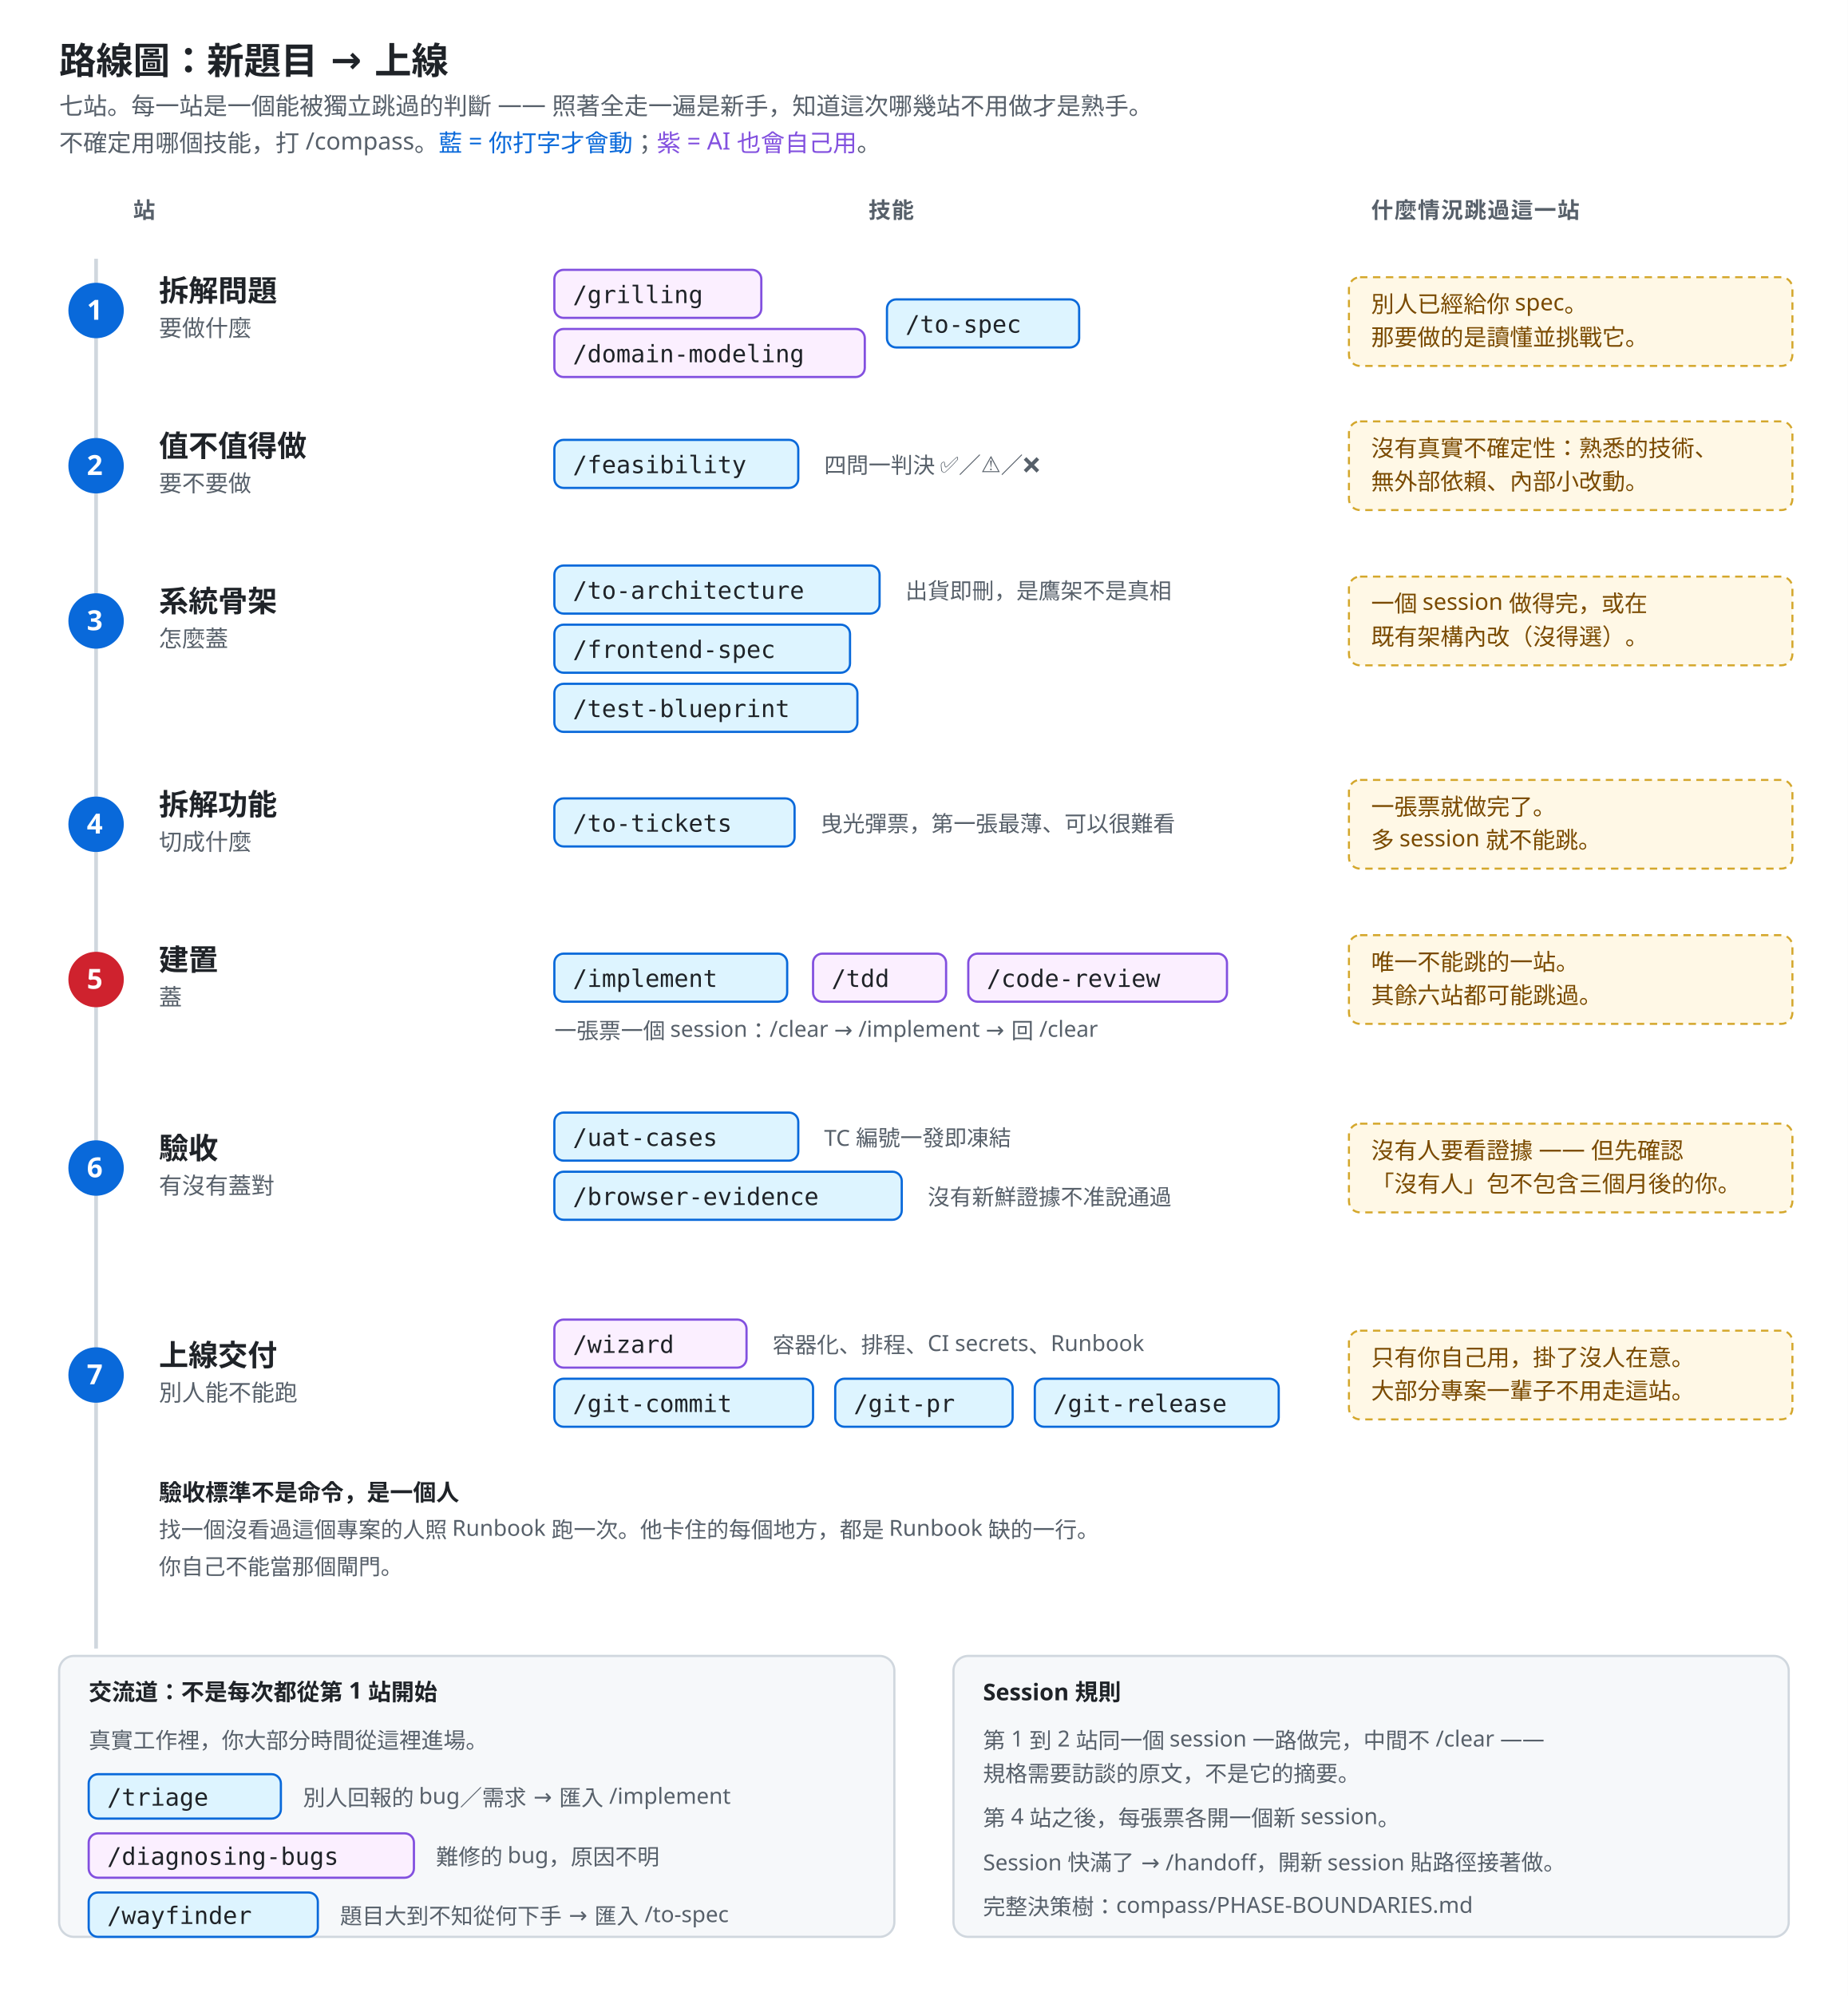
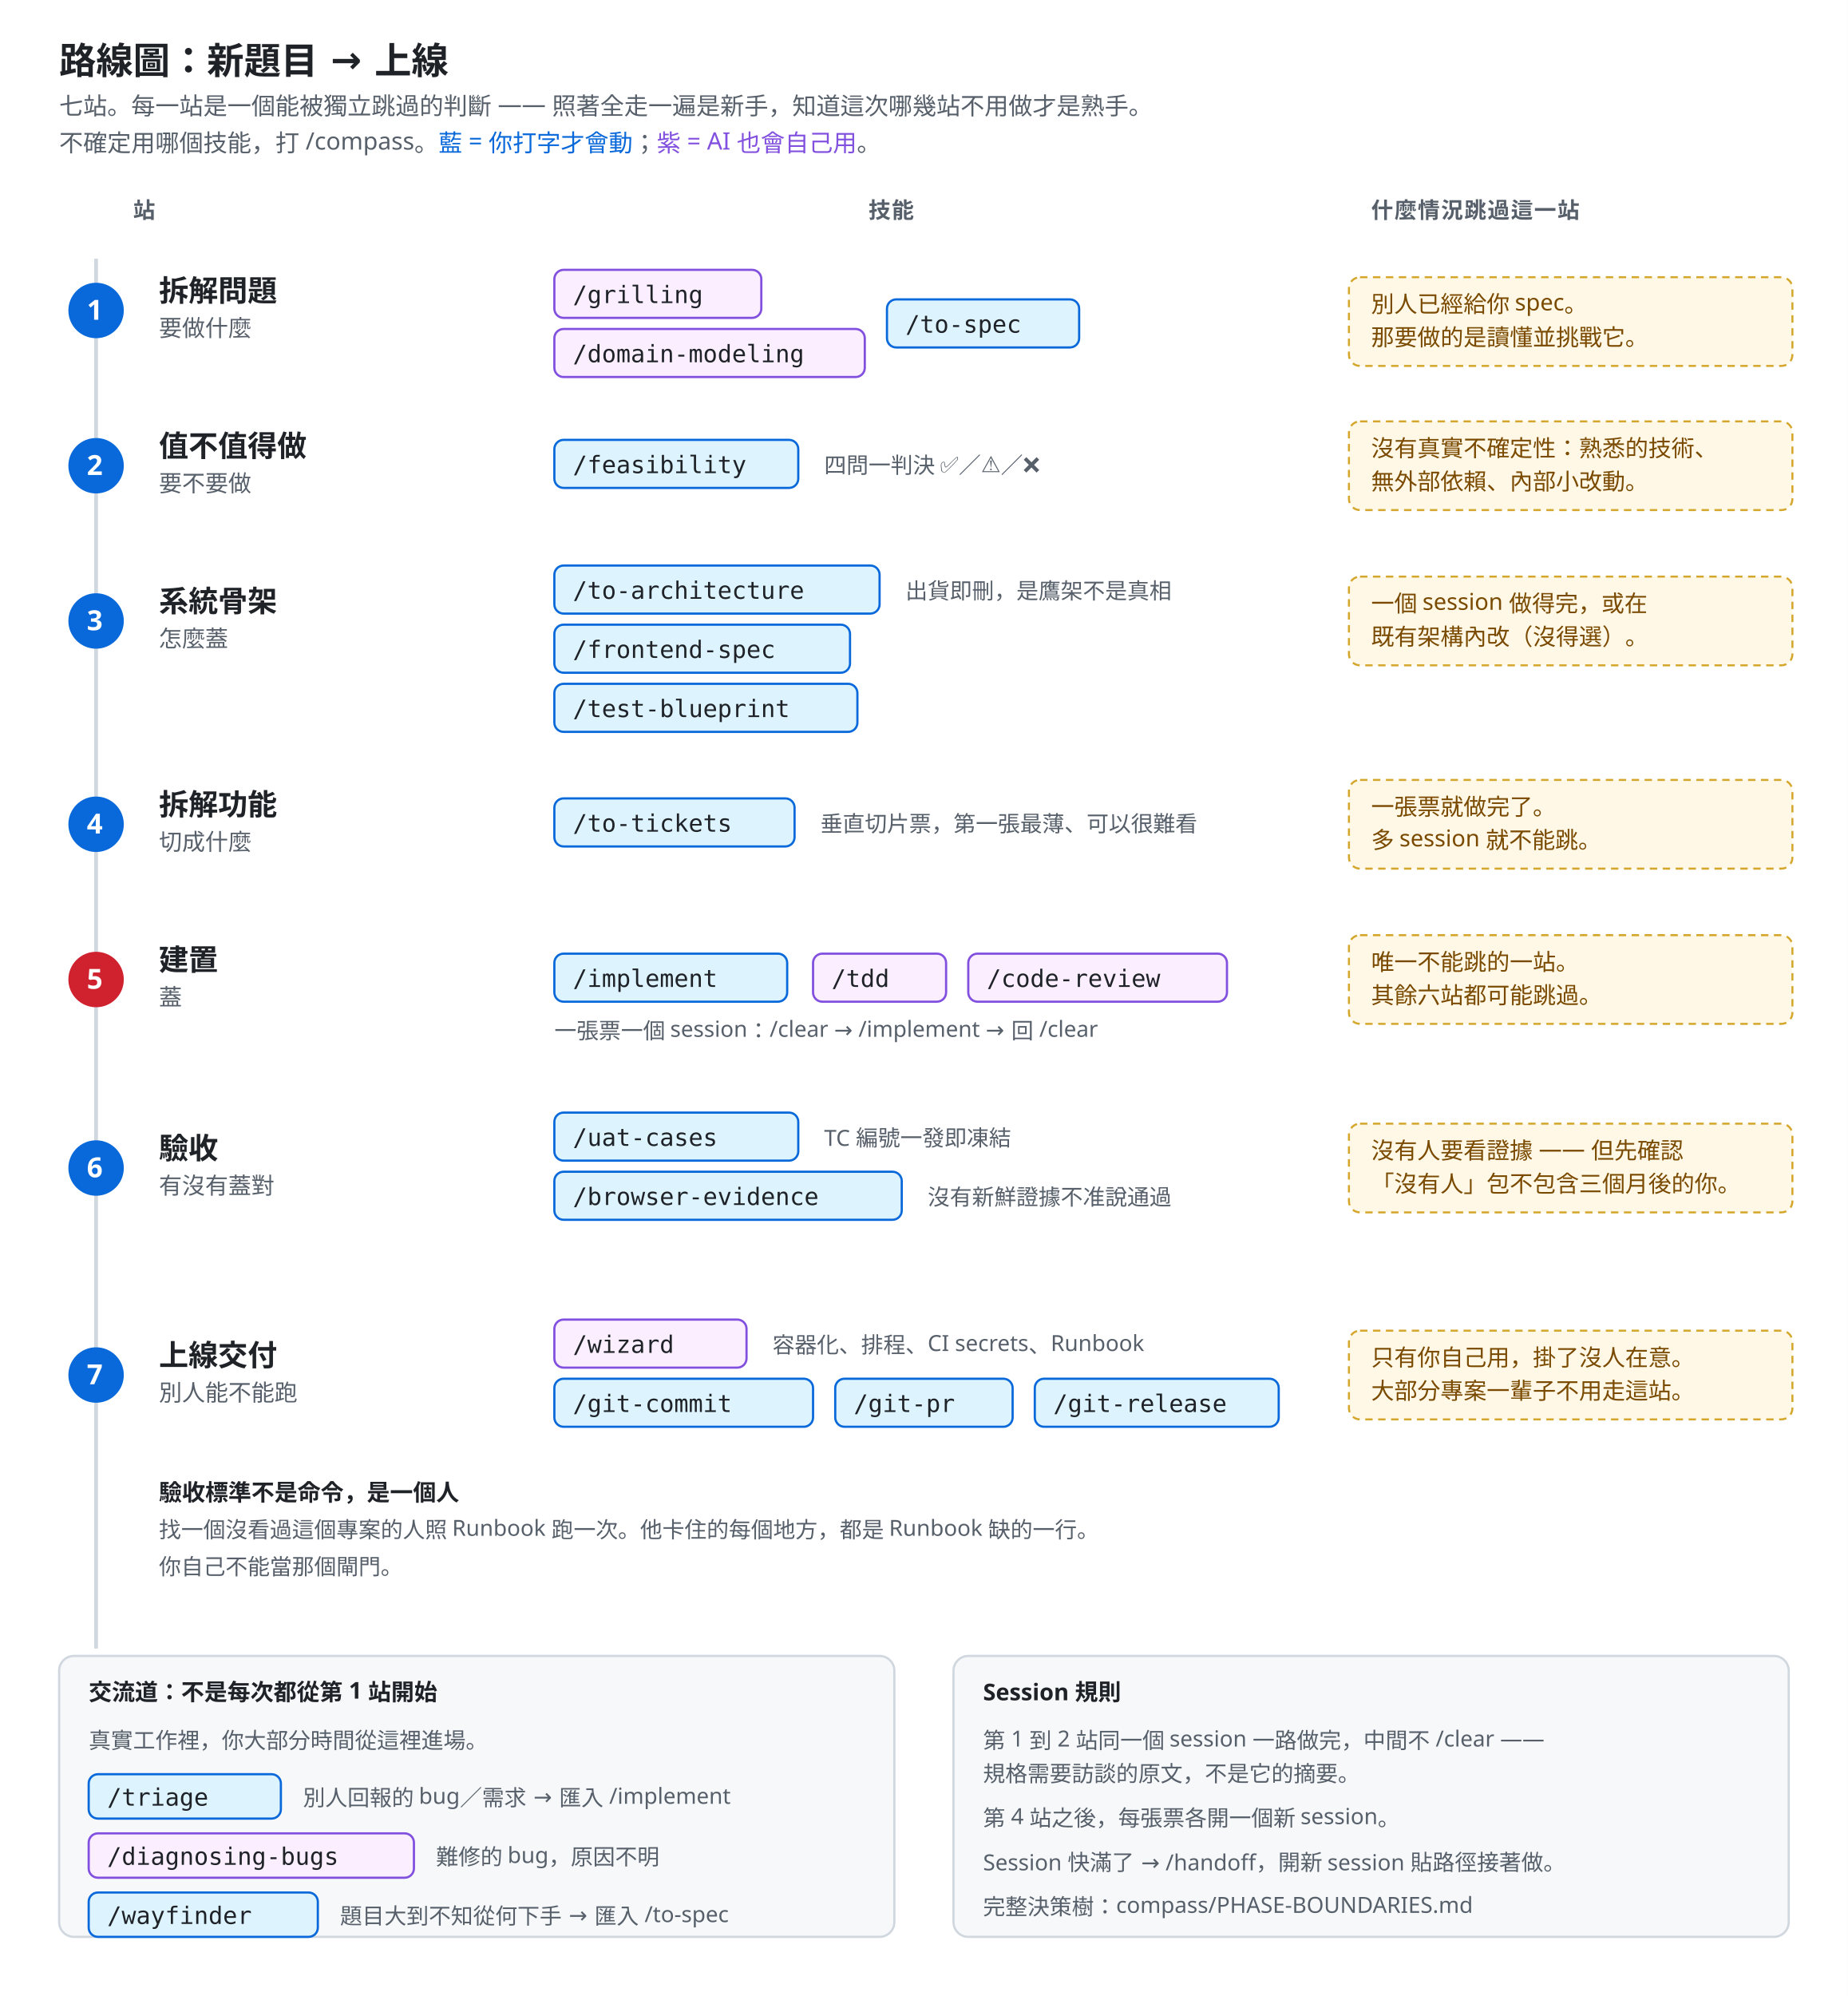
<svg xmlns="http://www.w3.org/2000/svg" viewBox="0 0 1000 1080" width="1000" height="1080" role="img" aria-labelledby="t d">
  <style>
    .bg    { fill: #ffffff; }
    .h1    { font: 600 20px system-ui, sans-serif; fill: #1f2328; }
    .sub   { font: 13px system-ui, sans-serif; fill: #57606a; }
    .colh  { font: 600 12px system-ui, sans-serif; fill: #57606a; letter-spacing: .6px; }
    .num   { font: 700 15px system-ui, sans-serif; fill: #ffffff; }
    .name  { font: 600 16px system-ui, sans-serif; fill: #1f2328; }
    .judge { font: 12.5px system-ui, sans-serif; fill: #57606a; }
    .skill { font: 13px ui-monospace, SFMono-Regular, Consolas, monospace; fill: #1f2328; }
    .skip  { font: 12.5px system-ui, sans-serif; fill: #7a4a00; }
    .note  { font: 12px system-ui, sans-serif; fill: #57606a; }
    .strong{ font: 600 12.5px system-ui, sans-serif; fill: #1f2328; }
    .card  { fill: #f6f8fa; stroke: #d0d7de; stroke-width: 1.2; }
    .user  { fill: #ddf4ff; stroke: #0969da; stroke-width: 1.2; }
    .model { fill: #fbefff; stroke: #8250df; stroke-width: 1.2; }
    .skipbox { fill: #fff8e6; stroke: #d4a72c; stroke-width: 1.1; stroke-dasharray: 4 3; }
    .dot   { fill: #0969da; }
    .dot5  { fill: #cf222e; }
    .spine { stroke: #d0d7de; stroke-width: 2; }
    .edge  { stroke: #6e7781; stroke-width: 1.5; fill: none; marker-end: url(#a); }
  </style>
  <defs>
    <marker id="a" viewBox="0 0 10 10" refX="9" refY="5" markerWidth="6" markerHeight="6" orient="auto-start-reverse">
      <path d="M0,0 L10,5 L0,10 z" fill="#6e7781" />
    </marker>
  </defs>
  <rect class="bg" x="0" y="0" width="1000" height="1080" />
  <text class="h1" x="32" y="40">路線圖：新題目 → 上線</text>
  <text class="sub" x="32" y="62">七站。每一站是一個能被獨立跳過的判斷 —— 照著全走一遍是新手，知道這次哪幾站不用做才是熟手。</text>
  <text class="sub" x="32" y="82">不確定用哪個技能，打 /compass。<tspan fill="#0969da">藍 = 你打字才會動</tspan>；<tspan fill="#8250df">紫 = AI 也會自己用</tspan>。</text>
  <text class="colh" x="72" y="118">站</text>
  <text class="colh" x="470" y="118">技能</text>
  <text class="colh" x="742" y="118">什麼情況跳過這一站</text>
  <line class="spine" x1="52" y1="140" x2="52" y2="892" />
  <circle cx="52" cy="168" r="15" class="dot" />
  <text class="num" x="47" y="173">1</text>
  <text class="name" x="86" y="163">拆解問題</text>
  <text class="judge" x="86" y="182">要做什麼</text>
  <rect class="model" x="300" y="146" width="112" height="26" rx="5" />
  <text class="skill" x="310" y="164">/grilling</text>
  <rect class="model" x="300" y="178" width="168" height="26" rx="5" />
  <text class="skill" x="310" y="196">/domain-modeling</text>
  <rect class="user" x="480" y="162" width="104" height="26" rx="5" />
  <text class="skill" x="490" y="180">/to-spec</text>
  <rect class="skipbox" x="730" y="150" width="240" height="48" rx="6" />
  <text class="skip" x="742" y="169">別人已經給你 spec。</text>
  <text class="skip" x="742" y="187">那要做的是讀懂並挑戰它。</text>
  <circle cx="52" cy="252" r="15" class="dot" />
  <text class="num" x="47" y="257">2</text>
  <text class="name" x="86" y="247">值不值得做</text>
  <text class="judge" x="86" y="266">要不要做</text>
  <rect class="user" x="300" y="238" width="132" height="26" rx="5" />
  <text class="skill" x="310" y="256">/feasibility</text>
  <text class="note" x="446" y="256">四問一判決 ✅／⚠️／❌</text>
  <rect class="skipbox" x="730" y="228" width="240" height="48" rx="6" />
  <text class="skip" x="742" y="247">沒有真實不確定性：熟悉的技術、</text>
  <text class="skip" x="742" y="265">無外部依賴、內部小改動。</text>
  <circle cx="52" cy="336" r="15" class="dot" />
  <text class="num" x="47" y="341">3</text>
  <text class="name" x="86" y="331">系統骨架</text>
  <text class="judge" x="86" y="350">怎麼蓋</text>
  <rect class="user" x="300" y="306" width="176" height="26" rx="5" />
  <text class="skill" x="310" y="324">/to-architecture</text>
  <rect class="user" x="300" y="338" width="160" height="26" rx="5" />
  <text class="skill" x="310" y="356">/frontend-spec</text>
  <rect class="user" x="300" y="370" width="164" height="26" rx="5" />
  <text class="skill" x="310" y="388">/test-blueprint</text>
  <text class="note" x="490" y="324">出貨即刪，是鷹架不是真相</text>
  <rect class="skipbox" x="730" y="312" width="240" height="48" rx="6" />
  <text class="skip" x="742" y="331">一個 session 做得完，或在</text>
  <text class="skip" x="742" y="349">既有架構內改（沒得選）。</text>
  <circle cx="52" cy="446" r="15" class="dot" />
  <text class="num" x="47" y="451">4</text>
  <text class="name" x="86" y="441">拆解功能</text>
  <text class="judge" x="86" y="460">切成什麼</text>
  <rect class="user" x="300" y="432" width="130" height="26" rx="5" />
  <text class="skill" x="310" y="450">/to-tickets</text>
-   <text class="note" x="444" y="450">曳光彈票，第一張最薄、可以很難看</text>
+   <text class="note" x="444" y="450">垂直切片票，第一張最薄、可以很難看</text>
  <rect class="skipbox" x="730" y="422" width="240" height="48" rx="6" />
  <text class="skip" x="742" y="441">一張票就做完了。</text>
  <text class="skip" x="742" y="459">多 session 就不能跳。</text>
  <circle cx="52" cy="530" r="15" class="dot5" />
  <text class="num" x="47" y="535">5</text>
  <text class="name" x="86" y="525">建置</text>
  <text class="judge" x="86" y="544">蓋</text>
  <rect class="user" x="300" y="516" width="126" height="26" rx="5" />
  <text class="skill" x="310" y="534">/implement</text>
  <rect class="model" x="440" y="516" width="72" height="26" rx="5" />
  <text class="skill" x="450" y="534">/tdd</text>
  <rect class="model" x="524" y="516" width="140" height="26" rx="5" />
  <text class="skill" x="534" y="534">/code-review</text>
  <text class="note" x="300" y="562">一張票一個 session：/clear → /implement → 回 /clear</text>
  <rect class="skipbox" x="730" y="506" width="240" height="48" rx="6" fill="#ffebe9" stroke="#cf222e" />
  <text class="skip" x="742" y="525" fill="#82071e">唯一不能跳的一站。</text>
  <text class="skip" x="742" y="543" fill="#82071e">其餘六站都可能跳過。</text>
  <circle cx="52" cy="632" r="15" class="dot" />
  <text class="num" x="47" y="637">6</text>
  <text class="name" x="86" y="627">驗收</text>
  <text class="judge" x="86" y="646">有沒有蓋對</text>
  <rect class="user" x="300" y="602" width="132" height="26" rx="5" />
  <text class="skill" x="310" y="620">/uat-cases</text>
  <rect class="user" x="300" y="634" width="188" height="26" rx="5" />
  <text class="skill" x="310" y="652">/browser-evidence</text>
  <text class="note" x="446" y="620">TC 編號一發即凍結</text>
  <text class="note" x="502" y="652">沒有新鮮證據不准說通過</text>
  <rect class="skipbox" x="730" y="608" width="240" height="48" rx="6" />
  <text class="skip" x="742" y="627">沒有人要看證據 —— 但先確認</text>
  <text class="skip" x="742" y="645">「沒有人」包不包含三個月後的你。</text>
  <circle cx="52" cy="744" r="15" class="dot" />
  <text class="num" x="47" y="749">7</text>
  <text class="name" x="86" y="739">上線交付</text>
  <text class="judge" x="86" y="758">別人能不能跑</text>
  <rect class="model" x="300" y="714" width="104" height="26" rx="5" />
  <text class="skill" x="310" y="732">/wizard</text>
  <rect class="user" x="300" y="746" width="140" height="26" rx="5" />
  <text class="skill" x="310" y="764">/git-commit</text>
  <rect class="user" x="452" y="746" width="96" height="26" rx="5" />
  <text class="skill" x="462" y="764">/git-pr</text>
  <rect class="user" x="560" y="746" width="132" height="26" rx="5" />
  <text class="skill" x="570" y="764">/git-release</text>
  <text class="note" x="418" y="732">容器化、排程、CI secrets、Runbook</text>
  <rect class="skipbox" x="730" y="720" width="240" height="48" rx="6" />
  <text class="skip" x="742" y="739">只有你自己用，掛了沒人在意。</text>
  <text class="skip" x="742" y="757">大部分專案一輩子不用走這站。</text>
  <text class="strong" x="86" y="812">驗收標準不是命令，是一個人</text>
  <text class="note" x="86" y="832">找一個沒看過這個專案的人照 Runbook 跑一次。他卡住的每個地方，都是 Runbook 缺的一行。</text>
  <text class="note" x="86" y="852">你自己不能當那個閘門。</text>
  <rect class="card" x="32" y="896" width="452" height="152" rx="8" />
  <text class="strong" x="48" y="920">交流道：不是每次都從第 1 站開始</text>
  <text class="note" x="48" y="946">真實工作裡，你大部分時間從這裡進場。</text>
  <rect class="user" x="48" y="960" width="104" height="24" rx="5" />
  <text class="skill" x="58" y="977">/triage</text>
  <text class="note" x="164" y="977">別人回報的 bug／需求 → 匯入 /implement</text>
  <rect class="model" x="48" y="992" width="176" height="24" rx="5" />
  <text class="skill" x="58" y="1009">/diagnosing-bugs</text>
  <text class="note" x="236" y="1009">難修的 bug，原因不明</text>
  <rect class="user" x="48" y="1024" width="124" height="24" rx="5" />
  <text class="skill" x="58" y="1041">/wayfinder</text>
  <text class="note" x="184" y="1041">題目大到不知從何下手 → 匯入 /to-spec</text>
  <rect class="card" x="516" y="896" width="452" height="152" rx="8" />
  <text class="strong" x="532" y="920">Session 規則</text>
  <text class="note" x="532" y="946">第 1 到 2 站同一個 session 一路做完，中間不 /clear —— </text>
  <text class="note" x="532" y="964">規格需要訪談的原文，不是它的摘要。</text>
  <text class="note" x="532" y="988">第 4 站之後，每張票各開一個新 session。</text>
  <text class="note" x="532" y="1012">Session 快滿了 → /handoff，開新 session 貼路徑接著做。</text>
  <text class="note" x="532" y="1036">完整決策樹：compass/PHASE-BOUNDARIES.md</text>
</svg>
